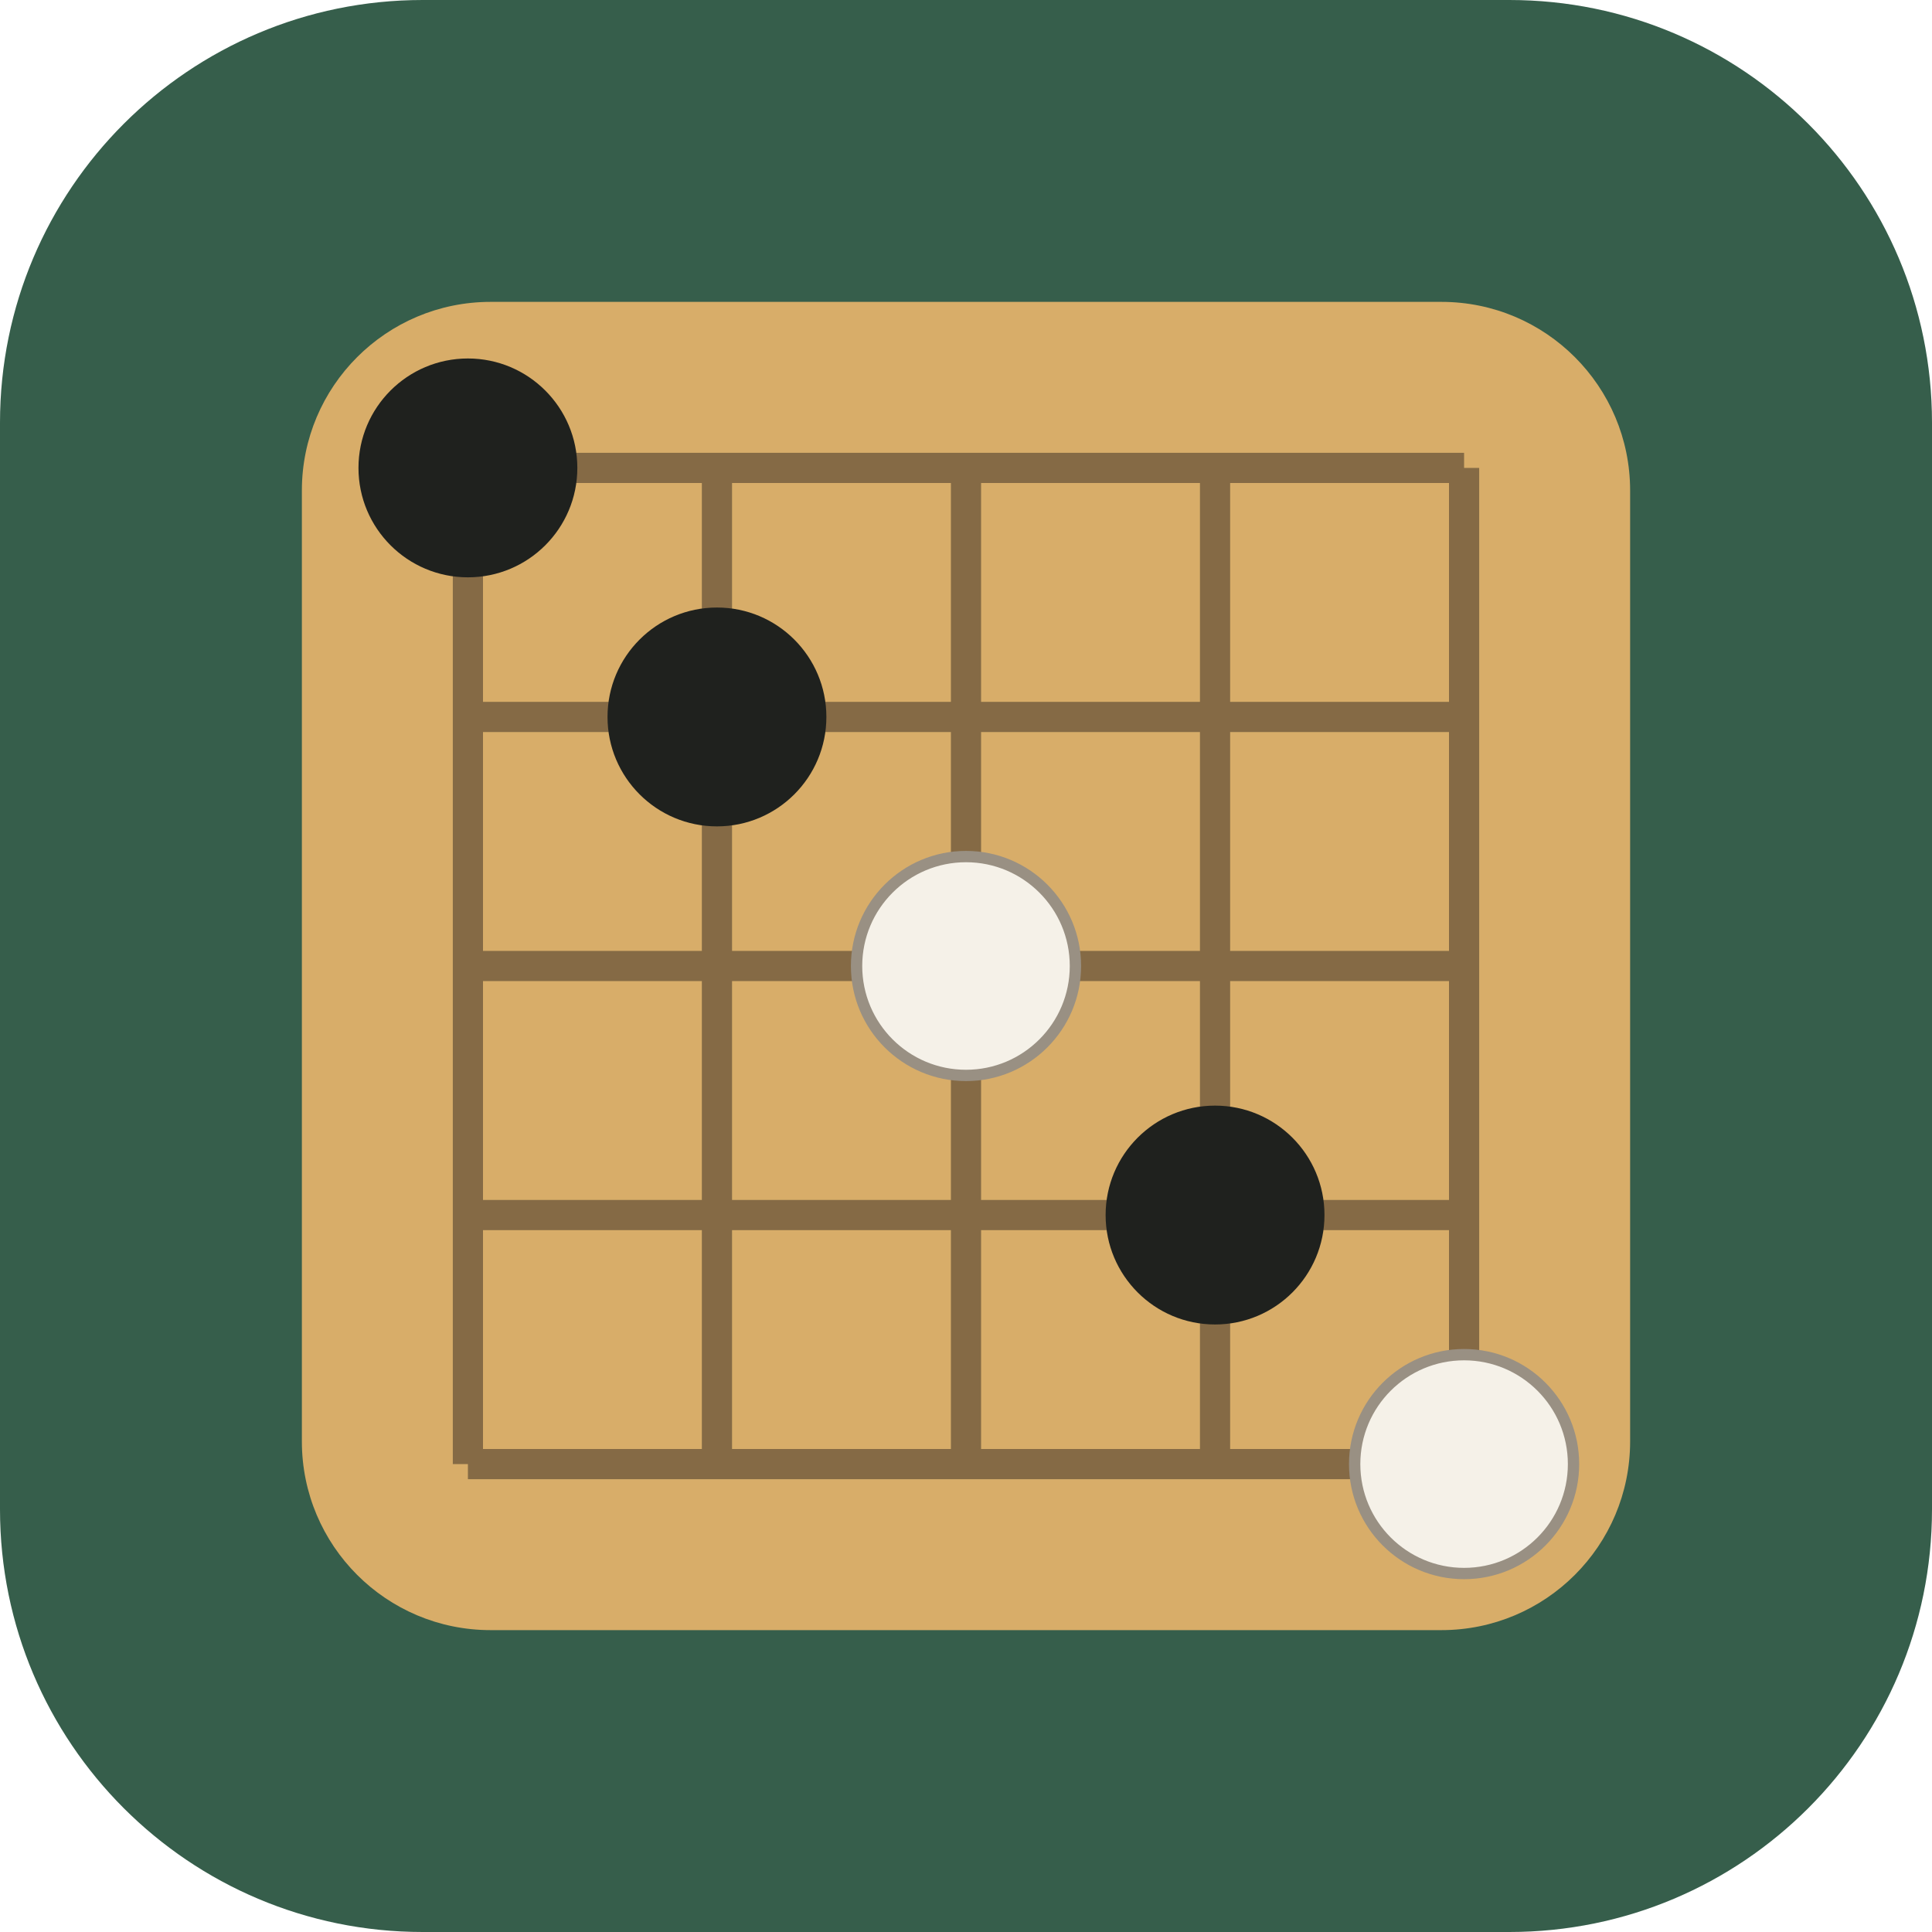
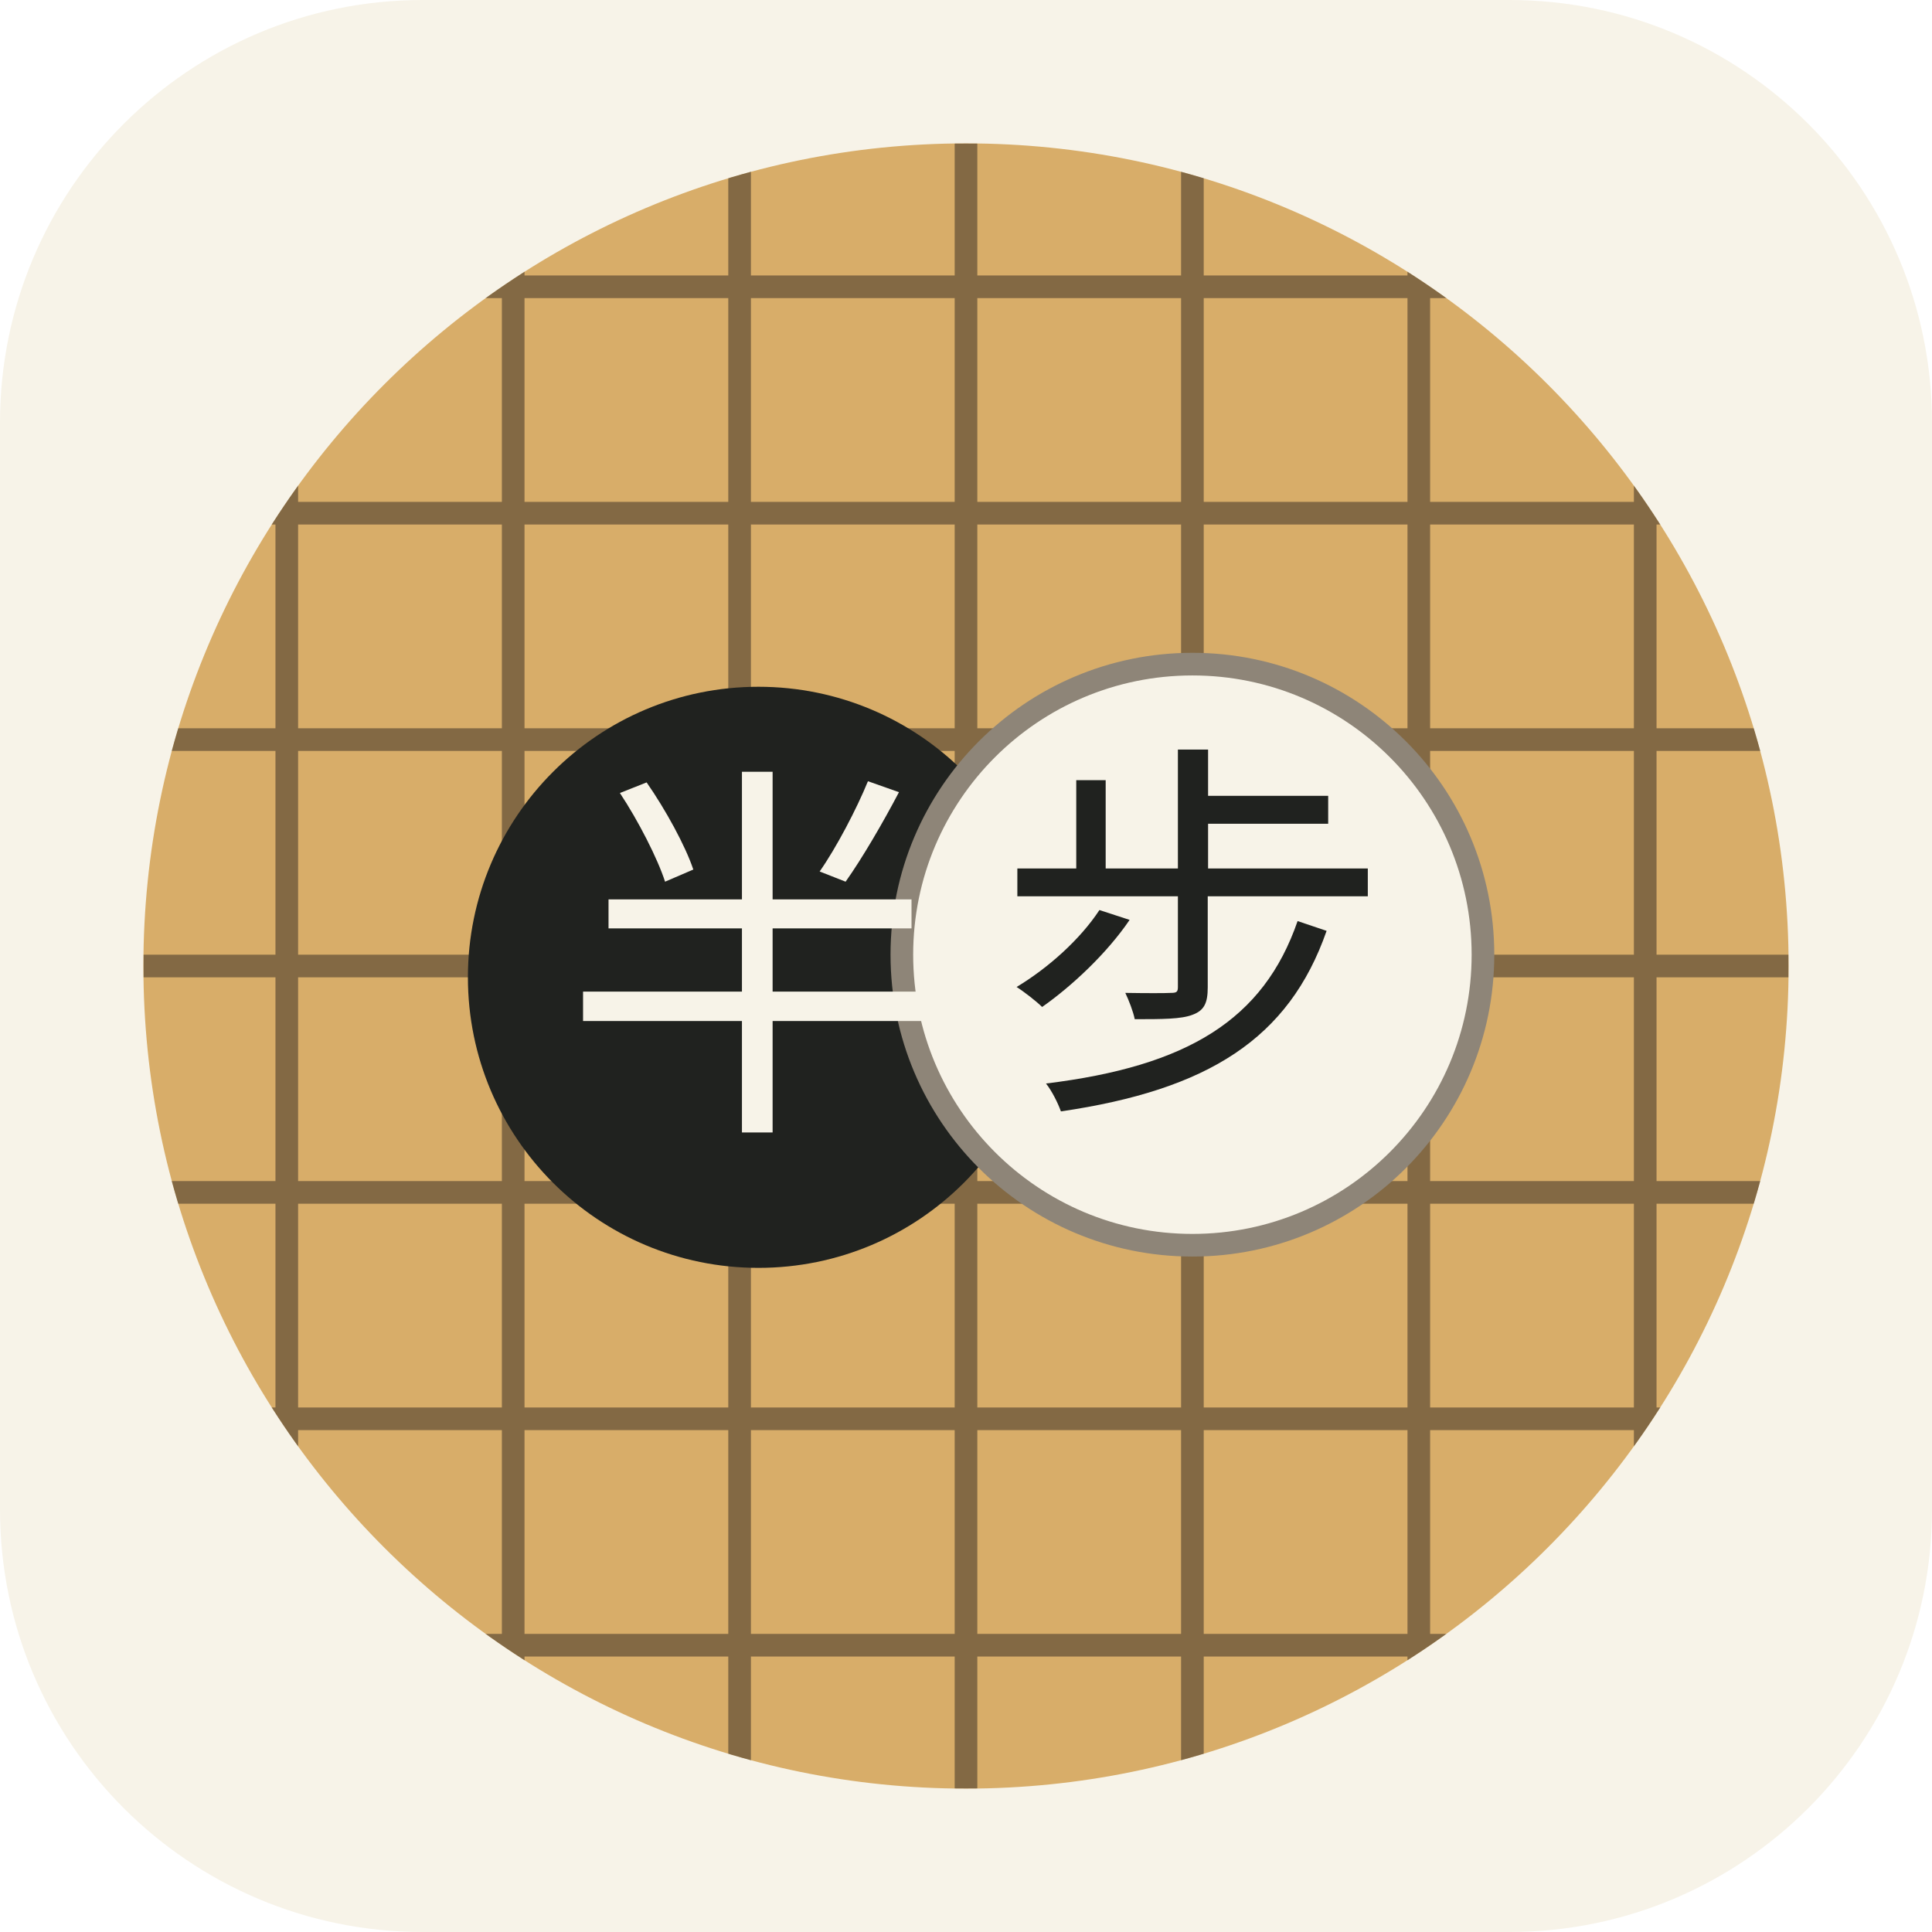
- <svg xmlns="http://www.w3.org/2000/svg" viewBox="0 0 512 512">
-   <rect width="512" height="512" rx="112" fill="#365e4b" />
-   <rect x="80" y="80" width="352" height="352" rx="50" fill="#d8ad69" />
-   <g stroke="#655138" stroke-width="8" opacity=".72">
-     <path d="M124 124v264M190 124v264M256 124v264M322 124v264M388 124v264" />
-     <path d="M124 124h264M124 190h264M124 256h264M124 322h264M124 388h264" />
+ <svg xmlns="http://www.w3.org/2000/svg" viewBox="0 0 512 512" role="img" aria-labelledby="title">
+   <rect width="512" height="512" rx="112" fill="#f7f3e8" />
+   <defs>
+     <clipPath id="board-circle">
+       <circle cx="256" cy="256" r="218" />
+     </clipPath>
+   </defs>
+   <g clip-path="url(#board-circle)">
+     <rect x="38" y="38" width="436" height="436" fill="#d8ad69" />
+     <path d="M76 38v436M136 38v436M196 38v436M256 38v436M316 38v436M376 38v436M436 38v436M38 76h436M38 136h436M38 196h436M38 256h436M38 316h436M38 376h436M38 436h436" stroke="#5b4934" stroke-width="6" opacity=".68" />
  </g>
-   <circle cx="190" cy="190" r="29" fill="#1f211e" />
-   <circle cx="256" cy="256" r="29" fill="#f5f1e8" stroke="#999083" stroke-width="3" />
-   <circle cx="322" cy="322" r="29" fill="#1f211e" />
-   <circle cx="388" cy="388" r="29" fill="#f5f1e8" stroke="#999083" stroke-width="3" />
-   <circle cx="124" cy="124" r="29" fill="#1f211e" />
+   <circle cx="201" cy="259" r="77" fill="#20221f" />
+   <circle cx="316" cy="253" r="77" fill="#f7f3e8" stroke="#8e8578" stroke-width="6" />
+   <text x="201" y="292" text-anchor="middle" font-size="104" font-family="serif" fill="#f7f3e8">半</text>
+   <text x="316" y="286" text-anchor="middle" font-size="104" font-family="serif" fill="#20221f">步</text>
</svg>
